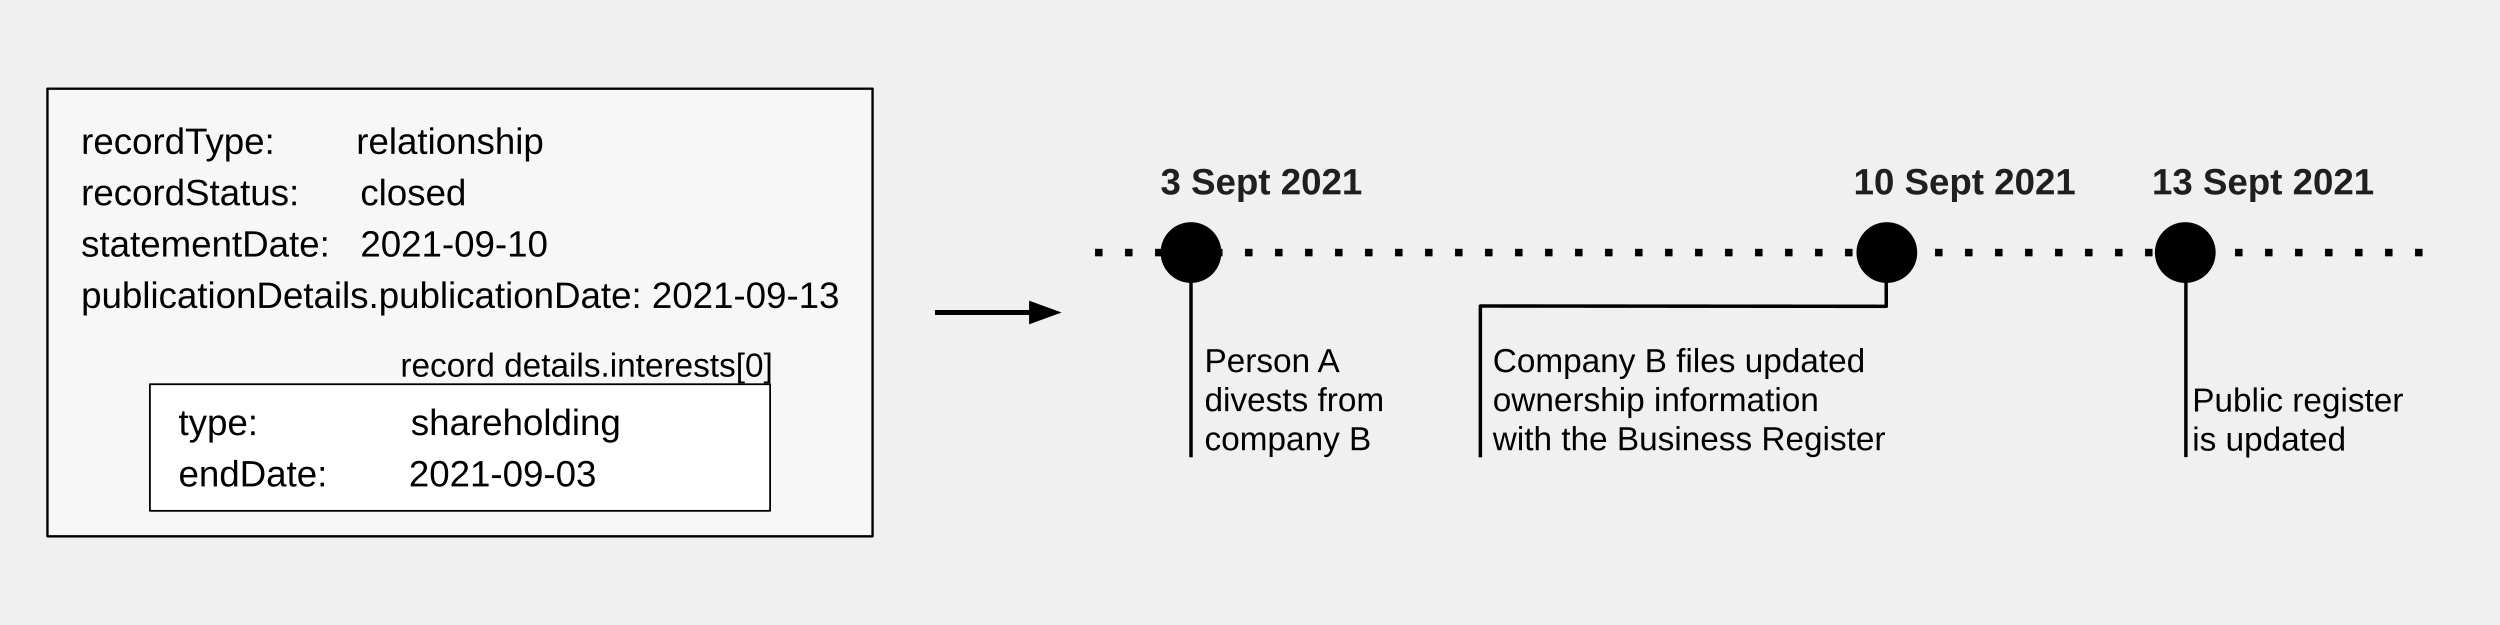
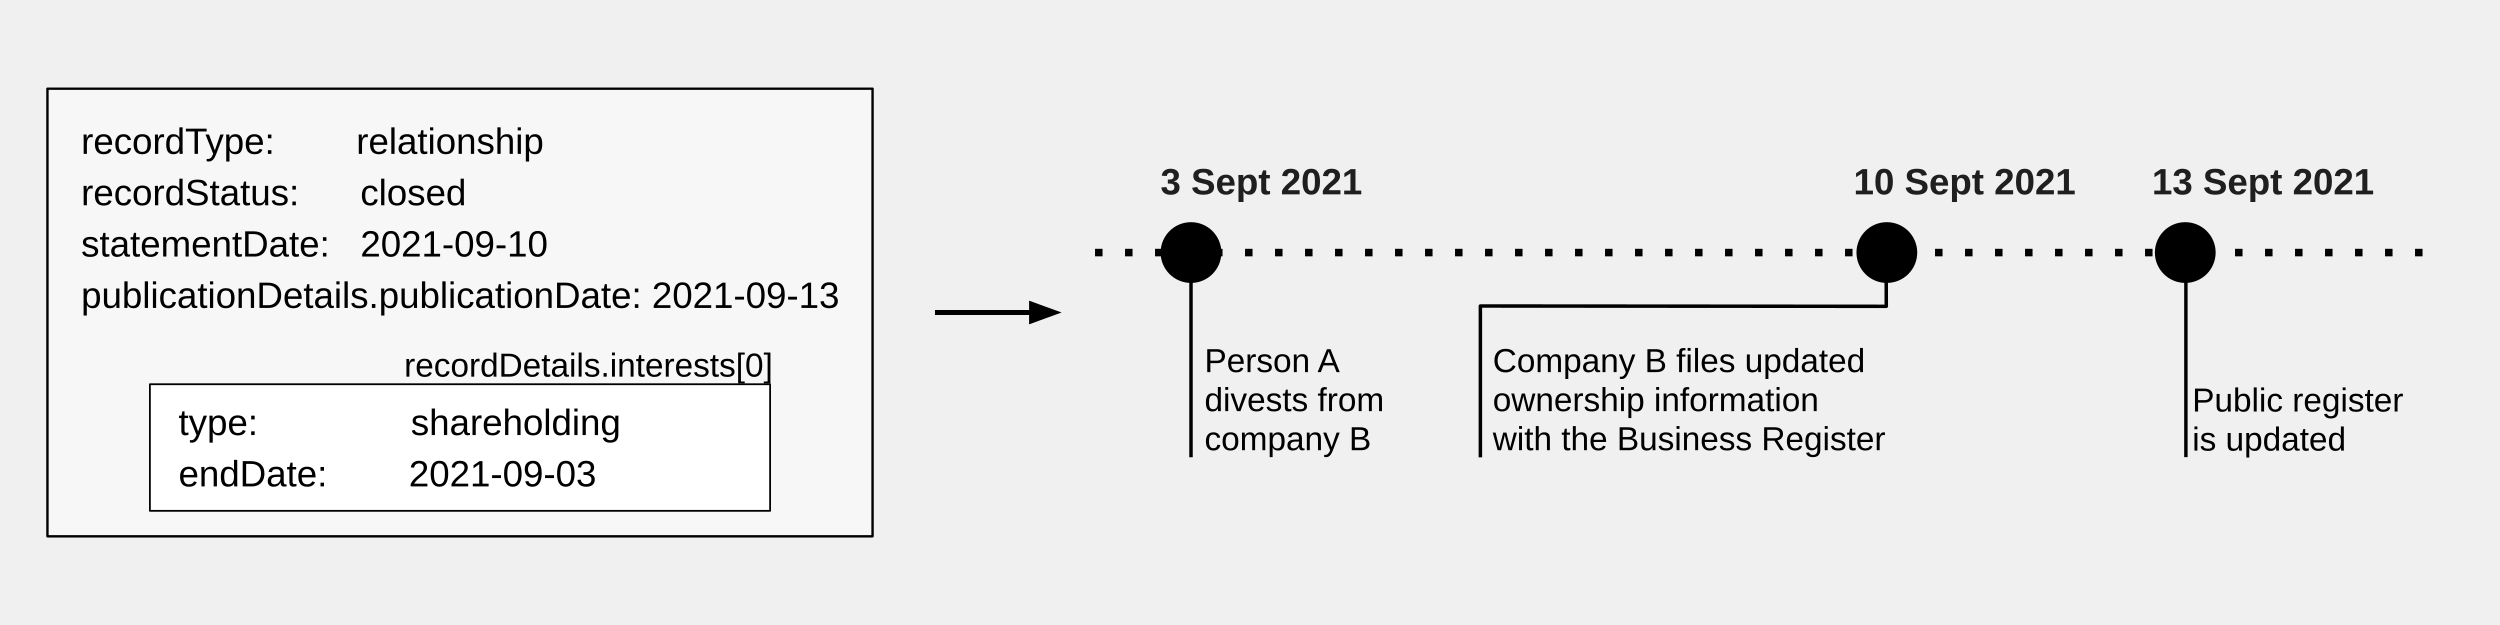
<svg xmlns="http://www.w3.org/2000/svg" version="1.1" viewBox="0 0 1000 250" fill="none" stroke="none" stroke-linecap="square" stroke-miterlimit="10" id="svg15" width="1000" height="250">
  <defs id="defs15">
    </defs>
  <clipPath id="p.0">
    <path d="M 0,0 H 481.134 V 423.533 H 0 Z" clip-rule="nonzero" id="path1" />
  </clipPath>
  <g clip-path="url(#p.0)" id="g15" style="display:inline" transform="translate(0,20.80498)">
    <path fill="#000000" fill-opacity="0" d="M 0,0 H 481.134 V 423.533 H 0 Z" fill-rule="evenodd" id="path2" />
    <path fill="#000000" fill-opacity="0" d="m 60,92 v 109.523 h 0.063 v 109.532" fill-rule="evenodd" id="path3" />
    <path fill="#ffffff" d="m 24,56 v 0 c 0,-19.882 16.118,-36 36,-36 v 0 C 69.548,20 78.705,23.793 85.456,30.544 92.207,37.295 96,46.452 96,56 v 0 c 0,19.882 -16.118,36 -36,36 v 0 c -19.882,0 -36,-16.118 -36,-36 z" fill-rule="evenodd" id="path6" />
    <path fill="#000000" fill-opacity="0" d="m 24,20 h 72 v 72 h -72 z" fill-rule="evenodd" id="path8" />
    <path fill="#000000" fill-opacity="0" d="m 24,311.047 h 72 v 72 h -72 z" fill-rule="evenodd" id="path12" />
    <path fill="#000000" fill-opacity="0" d="m 129.969,360.055 h 19.213 v 0.945 h -19.213 z" fill-rule="evenodd" id="path14" />
    <path fill="#000000" fill-opacity="0" d="m 182.756,360.055 h 19.213 v 0.945 h -19.213 z" fill-rule="evenodd" id="path15" />
  </g>
  <g id="layer1" transform="translate(-26.6913,9.61991)" />
  <g id="layer3" transform="translate(-26.6913,9.61991)" />
  <g id="layer2" style="display:inline" transform="translate(-26.6913,9.61991)">
    <g id="g6" transform="translate(-73.09616,-125.9789)">
      <rect style="display:inline;fill:#ffffff;fill-opacity:1;stroke:#3c31d4;stroke-width:0.708;stroke-linecap:round;stroke-linejoin:round;stroke-miterlimit:10;stroke-dasharray:none;stroke-opacity:1" id="rect11772-8-1" width="248.086" height="50.655" x="154.22" y="211.839" />
      <text xml:space="preserve" style="font-style:normal;font-variant:normal;font-weight:normal;font-stretch:normal;line-height:0%;font-family:Roboto;-inkscape-font-specification:'Roboto, Normal';text-align:start;letter-spacing:0px;word-spacing:0px;writing-mode:lr-tb;text-anchor:start;display:inline;fill:#535353;fill-opacity:1;stroke:none;stroke-width:1px;stroke-linecap:butt;stroke-linejoin:miter;stroke-opacity:1" x="165.668" y="226.18" id="text14691-5">
        <tspan x="165.668" y="226.18" style="color:#000000;font-style:normal;font-variant:normal;font-weight:normal;font-stretch:normal;font-size:15px;line-height:140%;font-family:Roboto;-inkscape-font-specification:'Roboto, Normal';text-align:start;writing-mode:lr-tb;text-anchor:start;clip-rule:nonzero;display:inline;overflow:visible;visibility:visible;opacity:1;isolation:auto;mix-blend-mode:normal;color-interpolation:sRGB;color-interpolation-filters:linearRGB;solid-color:#000000;solid-opacity:1;fill:#535353;fill-opacity:1;fill-rule:nonzero;stroke:none;stroke-width:1px;stroke-linecap:butt;stroke-linejoin:miter;stroke-miterlimit:4;stroke-dasharray:none;stroke-dashoffset:0;stroke-opacity:1;color-rendering:auto;image-rendering:auto;shape-rendering:auto;text-rendering:auto;enable-background:accumulate" id="tspan9725-9">type:               selfDeclaration</tspan>
        <tspan x="165.668" y="247.18" style="color:#000000;font-style:normal;font-variant:normal;font-weight:normal;font-stretch:normal;font-size:15px;line-height:140%;font-family:Roboto;-inkscape-font-specification:'Roboto, Normal';text-align:start;writing-mode:lr-tb;text-anchor:start;clip-rule:nonzero;display:inline;overflow:visible;visibility:visible;opacity:1;isolation:auto;mix-blend-mode:normal;color-interpolation:sRGB;color-interpolation-filters:linearRGB;solid-color:#000000;solid-opacity:1;fill:#535353;fill-opacity:1;fill-rule:nonzero;stroke:none;stroke-width:1px;stroke-linecap:butt;stroke-linejoin:miter;stroke-miterlimit:4;stroke-dasharray:none;stroke-dashoffset:0;stroke-opacity:1;color-rendering:auto;image-rendering:auto;shape-rendering:auto;text-rendering:auto;enable-background:accumulate" id="tspan10952-4">assertedBy:   Acme Industries Ltd</tspan>
      </text>
      <text class="cls-3" id="text31-0-9" style="font-style:normal;font-variant:normal;font-weight:bold;font-stretch:normal;font-size:13.75px;line-height:0%;font-family:Roboto;-inkscape-font-specification:'Roboto, Bold';text-align:end;writing-mode:lr-tb;text-anchor:end;display:inline;fill:#ffffff;fill-opacity:1" x="436.33" y="198.809">
        <tspan x="396.976" y="198.809" id="tspan35-6-0" style="font-style:normal;font-variant:normal;font-weight:bold;font-stretch:normal;font-size:13.75px;line-height:125%;font-family:Roboto;-inkscape-font-specification:'Roboto, Bold';text-align:end;writing-mode:lr-tb;text-anchor:end;fill:#1f1f1f;fill-opacity:1">source</tspan>
      </text>
      <rect style="display:inline;fill:#f7f7f7;fill-opacity:1;stroke:#000000;stroke-width:0.956;stroke-linecap:round;stroke-linejoin:round;stroke-miterlimit:10;stroke-dasharray:none;stroke-opacity:1" id="rect11772-5" width="330.044" height="179.044" x="118.765" y="151.837" />
      <g id="g5" transform="translate(-11.99631)">
        <rect style="fill:#ffffff;fill-opacity:1;stroke:#000001;stroke-width:0.708;stroke-linecap:round;stroke-linejoin:round;stroke-miterlimit:10;stroke-dasharray:none;stroke-opacity:1" id="rect11772-8-4" width="248.086" height="50.655" x="171.741" y="270.045" />
        <text xml:space="preserve" style="font-style:normal;font-variant:normal;font-weight:normal;font-stretch:normal;font-size:14.667px;line-height:0%;font-family:Arial;-inkscape-font-specification:'Arial, Normal';font-variant-ligatures:normal;font-variant-caps:normal;font-variant-numeric:normal;font-variant-east-asian:normal;text-align:start;letter-spacing:0px;word-spacing:0px;writing-mode:lr-tb;text-anchor:start;fill:#535353;fill-opacity:1;stroke:none;stroke-width:1px;stroke-linecap:butt;stroke-linejoin:miter;stroke-opacity:1" x="183.19" y="290.386" id="text14691-44">
          <tspan x="183.19" y="290.386" style="color:#000000;font-style:normal;font-variant:normal;font-weight:normal;font-stretch:normal;font-size:14.667px;line-height:140%;font-family:Arial;-inkscape-font-specification:'Arial, Normal';font-variant-ligatures:normal;font-variant-caps:normal;font-variant-numeric:normal;font-variant-east-asian:normal;text-align:start;writing-mode:lr-tb;text-anchor:start;clip-rule:nonzero;display:inline;overflow:visible;visibility:visible;opacity:1;isolation:auto;mix-blend-mode:normal;color-interpolation:sRGB;color-interpolation-filters:linearRGB;solid-color:#000000;solid-opacity:1;fill:#000000;fill-opacity:1;fill-rule:nonzero;stroke:none;stroke-width:1px;stroke-linecap:butt;stroke-linejoin:miter;stroke-miterlimit:4;stroke-dasharray:none;stroke-dashoffset:0;stroke-opacity:1;color-rendering:auto;image-rendering:auto;shape-rendering:auto;text-rendering:auto;enable-background:accumulate" id="tspan9725-4">type:               shareholding</tspan>
          <tspan x="183.19" y="310.919" style="color:#000000;font-style:normal;font-variant:normal;font-weight:normal;font-stretch:normal;font-size:14.667px;line-height:140%;font-family:Arial;-inkscape-font-specification:'Arial, Normal';font-variant-ligatures:normal;font-variant-caps:normal;font-variant-numeric:normal;font-variant-east-asian:normal;text-align:start;writing-mode:lr-tb;text-anchor:start;clip-rule:nonzero;display:inline;overflow:visible;visibility:visible;opacity:1;isolation:auto;mix-blend-mode:normal;color-interpolation:sRGB;color-interpolation-filters:linearRGB;solid-color:#000000;solid-opacity:1;fill:#000000;fill-opacity:1;fill-rule:nonzero;stroke:none;stroke-width:1px;stroke-linecap:butt;stroke-linejoin:miter;stroke-miterlimit:4;stroke-dasharray:none;stroke-dashoffset:0;stroke-opacity:1;color-rendering:auto;image-rendering:auto;shape-rendering:auto;text-rendering:auto;enable-background:accumulate" id="tspan10952-7">endDate:        2021-09-03</tspan>
        </text>
        <text class="cls-3" id="text31-0-6" style="font-style:normal;font-variant:normal;font-weight:bold;font-stretch:normal;font-size:13.333px;line-height:0%;font-family:Arial;-inkscape-font-specification:'Arial, Bold';font-variant-ligatures:normal;font-variant-caps:normal;font-variant-numeric:normal;font-variant-east-asian:normal;text-align:end;writing-mode:lr-tb;text-anchor:end;fill:#ffffff;fill-opacity:1" x="460.258" y="267.015">
-           <tspan x="420.904" y="267.015" id="tspan35-6-3" style="font-style:normal;font-variant:normal;font-weight:normal;font-stretch:normal;font-size:13.333px;line-height:125%;font-family:Arial;-inkscape-font-specification:'Arial, Bold';font-variant-ligatures:normal;font-variant-caps:normal;font-variant-numeric:normal;font-variant-east-asian:normal;text-align:end;writing-mode:lr-tb;text-anchor:end;fill:#000000;fill-opacity:1">record details.interests[0]</tspan>
+           <tspan x="420.904" y="267.015" id="tspan35-6-3" style="font-style:normal;font-variant:normal;font-weight:normal;font-stretch:normal;font-size:13.333px;line-height:125%;font-family:Arial;-inkscape-font-specification:'Arial, Bold';font-variant-ligatures:normal;font-variant-caps:normal;font-variant-numeric:normal;font-variant-east-asian:normal;text-align:end;writing-mode:lr-tb;text-anchor:end;fill:#000000;fill-opacity:1">recordDetails.interests[0]</tspan>
        </text>
        <path fill="#000000" fill-opacity="0" d="m 237.784,172.359 h 960 v 720 H 237.784 Z" fill-rule="evenodd" id="path2-3" />
        <path fill="#000000" fill-opacity="0" d="m 490.574,217.066 h 697.575" fill-rule="evenodd" id="path3-7" />
        <path fill="#000000" fill-opacity="0" d="M 703.936,334.334 V 241.626 H 870.33 V 148.917" fill-rule="evenodd" id="path15-6" />
        <g id="g19" transform="translate(0,0.3129977)">
          <path stroke="#000000" stroke-width="3" stroke-linejoin="round" stroke-linecap="butt" stroke-dasharray="3, 9" d="m 549.799,217.066 h 538.073" fill-rule="evenodd" id="path4" />
          <g id="g18">
            <path fill="#000000" d="m 576.529,217.066 v 0 c 0,-6.436 5.217,-11.654 11.654,-11.654 v 0 c 3.091,0 6.055,1.228 8.24,3.413 2.185,2.185 3.413,5.15 3.413,8.24 v 0 c 0,6.436 -5.217,11.654 -11.654,11.654 v 0 c -6.436,0 -11.654,-5.217 -11.654,-11.654 z" fill-rule="evenodd" id="path5" />
            <path stroke="#000000" stroke-width="1" stroke-linejoin="round" stroke-linecap="butt" d="m 576.529,217.066 v 0 c 0,-6.436 5.217,-11.654 11.654,-11.654 v 0 c 3.091,0 6.055,1.228 8.24,3.413 2.185,2.185 3.413,5.15 3.413,8.24 v 0 c 0,6.436 -5.217,11.654 -11.654,11.654 v 0 c -6.436,0 -11.654,-5.217 -11.654,-11.654 z" fill-rule="evenodd" id="path6-5" />
            <path fill="#000000" d="m 854.87,217.066 v 0 c 0,-6.436 5.217,-11.654 11.654,-11.654 v 0 c 3.091,0 6.055,1.228 8.24,3.413 2.185,2.185 3.413,5.15 3.413,8.24 v 0 c 0,6.436 -5.217,11.654 -11.654,11.654 v 0 c -6.436,0 -11.654,-5.217 -11.654,-11.654 z" fill-rule="evenodd" id="path7" />
            <path stroke="#000000" stroke-width="1" stroke-linejoin="round" stroke-linecap="butt" d="m 854.87,217.066 v 0 c 0,-6.436 5.217,-11.654 11.654,-11.654 v 0 c 3.091,0 6.055,1.228 8.24,3.413 2.185,2.185 3.413,5.15 3.413,8.24 v 0 c 0,6.436 -5.217,11.654 -11.654,11.654 v 0 c -6.436,0 -11.654,-5.217 -11.654,-11.654 z" fill-rule="evenodd" id="path8-3" />
            <path fill="#000000" d="m 974.235,217.066 v 0 c 0,-6.436 5.217,-11.654 11.654,-11.654 v 0 c 3.091,0 6.055,1.228 8.24,3.413 2.185,2.185 3.413,5.15 3.413,8.24 v 0 c 0,6.436 -5.217,11.654 -11.654,11.654 v 0 c -6.436,0 -11.654,-5.217 -11.654,-11.654 z" fill-rule="evenodd" id="path9" />
            <path stroke="#000000" stroke-width="1" stroke-linejoin="round" stroke-linecap="butt" d="m 974.235,217.066 v 0 c 0,-6.436 5.217,-11.654 11.654,-11.654 v 0 c 3.091,0 6.055,1.228 8.24,3.413 2.185,2.185 3.413,5.15 3.413,8.24 v 0 c 0,6.436 -5.217,11.654 -11.654,11.654 v 0 c -6.436,0 -11.654,-5.217 -11.654,-11.654 z" fill-rule="evenodd" id="path10" />
            <path fill="#000000" fill-opacity="0" d="m 588.183,228.72 v 67.37" fill-rule="evenodd" id="path11" />
            <path stroke="#000000" stroke-width="1.308" stroke-linejoin="round" stroke-linecap="butt" d="m 588.183,208.787 v 90.156" fill-rule="evenodd" id="path12-5" style="stroke-width:1.395;stroke-dasharray:none" />
            <path fill="#000000" fill-opacity="0" d="m 1031.889,228.72 v 67.37" fill-rule="evenodd" id="path13" />
            <path stroke="#000000" stroke-width="1.113" stroke-linejoin="round" stroke-linecap="butt" d="m 986.141,228.72 v 70.177" fill-rule="evenodd" id="path14-6" style="stroke-width:1.376;stroke-dasharray:none" />
            <path stroke="#000000" stroke-width="0.863" stroke-linejoin="round" stroke-linecap="butt" d="m 703.932,298.979 v -1.535 -1.392 m 0,0 v -57.606 l 162.362,0.13 -0.064,-30.829" fill-rule="evenodd" id="path16" style="stroke-width:1.401;stroke-dasharray:none" />
            <text class="cls-3" id="text31-0-6-2" style="font-style:normal;font-variant:normal;font-weight:bold;font-stretch:normal;font-size:14.667px;line-height:0%;font-family:Arial;-inkscape-font-specification:'Arial, Bold';font-variant-ligatures:normal;font-variant-caps:normal;font-variant-numeric:normal;font-variant-east-asian:normal;text-align:end;writing-mode:lr-tb;text-anchor:end;display:inline;fill:#ffffff;fill-opacity:1" x="696.049" y="193.791">
              <tspan x="656.695" y="193.791" id="tspan35-6-3-9" style="font-style:normal;font-variant:normal;font-weight:bold;font-stretch:normal;font-size:14.667px;line-height:125%;font-family:Arial;-inkscape-font-specification:'Arial, Bold';font-variant-ligatures:normal;font-variant-caps:normal;font-variant-numeric:normal;font-variant-east-asian:normal;text-align:end;writing-mode:lr-tb;text-anchor:end;fill:#1f1f1f;fill-opacity:1">3 Sept 2021</tspan>
            </text>
            <text class="cls-3" id="text31-0-6-3" style="font-style:normal;font-variant:normal;font-weight:bold;font-stretch:normal;font-size:14.667px;line-height:0%;font-family:Arial;-inkscape-font-specification:'Arial, Bold';font-variant-ligatures:normal;font-variant-caps:normal;font-variant-numeric:normal;font-variant-east-asian:normal;text-align:end;writing-mode:lr-tb;text-anchor:end;display:inline;fill:#ffffff;fill-opacity:1" x="981.438" y="193.791">
              <tspan x="942.084" y="193.791" id="tspan35-6-3-6" style="font-style:normal;font-variant:normal;font-weight:bold;font-stretch:normal;font-size:14.667px;line-height:125%;font-family:Arial;-inkscape-font-specification:'Arial, Bold';font-variant-ligatures:normal;font-variant-caps:normal;font-variant-numeric:normal;font-variant-east-asian:normal;text-align:end;writing-mode:lr-tb;text-anchor:end;fill:#1f1f1f;fill-opacity:1">10 Sept 2021</tspan>
            </text>
            <text class="cls-3" id="text31-0-6-3-3" style="font-style:normal;font-variant:normal;font-weight:bold;font-stretch:normal;font-size:14.667px;line-height:0%;font-family:Arial;-inkscape-font-specification:'Arial, Bold';font-variant-ligatures:normal;font-variant-caps:normal;font-variant-numeric:normal;font-variant-east-asian:normal;text-align:end;writing-mode:lr-tb;text-anchor:end;display:inline;fill:#ffffff;fill-opacity:1" x="1100.803" y="193.791">
              <tspan x="1061.449" y="193.791" id="tspan35-6-3-6-5" style="font-style:normal;font-variant:normal;font-weight:bold;font-stretch:normal;font-size:14.667px;line-height:125%;font-family:Arial;-inkscape-font-specification:'Arial, Bold';font-variant-ligatures:normal;font-variant-caps:normal;font-variant-numeric:normal;font-variant-east-asian:normal;text-align:end;writing-mode:lr-tb;text-anchor:end;fill:#1f1f1f;fill-opacity:1">13 Sept 2021</tspan>
            </text>
            <text xml:space="preserve" style="font-size:13.333px;line-height:15.625px;font-family:Arial;-inkscape-font-specification:Arial;text-align:start;text-anchor:start;fill:#000000;stroke-opacity:0.957" x="593.584" y="264.887" id="text17">
              <tspan x="593.584" y="264.887" id="tspan19" style="font-size:13.333px;line-height:15.625px">Person A </tspan>
              <tspan x="593.584" y="280.512" id="tspan20" style="font-size:13.333px;line-height:15.625px">divests from </tspan>
              <tspan x="593.584" y="296.137" style="font-size:13.333px;line-height:15.625px" id="tspan9">company B</tspan>
            </text>
            <text xml:space="preserve" style="font-size:13.333px;line-height:15.625px;font-family:Arial;-inkscape-font-specification:Arial;text-align:start;text-anchor:start;fill:#000000;stroke-opacity:0.957" x="988.68" y="280.668" id="text17-1">
              <tspan x="988.68" y="280.668" id="tspan20-7" style="font-size:13.333px;line-height:15.625px">Public register </tspan>
              <tspan x="988.68" y="296.293" id="tspan23" style="font-size:13.333px;line-height:15.625px">is updated</tspan>
            </text>
            <text xml:space="preserve" style="font-size:13.333px;line-height:15.625px;font-family:Arial;-inkscape-font-specification:Arial;text-align:start;text-anchor:start;fill:#000000;stroke-opacity:0.957" x="708.889" y="264.887" id="text17-6">
              <tspan x="708.889" y="264.887" id="tspan21" style="font-size:13.333px;line-height:15.625px">Company B files updated </tspan>
              <tspan x="708.889" y="280.512" id="tspan22" style="font-size:13.333px;line-height:15.625px">ownership information </tspan>
              <tspan x="708.889" y="296.137" id="tspan7" style="font-size:13.333px;line-height:15.625px">with the Business Register</tspan>
            </text>
          </g>
        </g>
      </g>
      <text xml:space="preserve" style="font-style:normal;font-variant:normal;font-weight:normal;font-stretch:normal;font-size:14.667px;line-height:0%;font-family:Arial;-inkscape-font-specification:'Arial, Normal';font-variant-ligatures:normal;font-variant-caps:normal;font-variant-numeric:normal;font-variant-east-asian:normal;text-align:start;letter-spacing:0px;word-spacing:0px;writing-mode:lr-tb;text-anchor:start;fill:#535353;fill-opacity:1;stroke:none;stroke-width:1px;stroke-linecap:butt;stroke-linejoin:miter;stroke-opacity:1" x="132.24" y="157.385" id="text14691-4-1">
        <tspan x="132.24" y="157.385" style="color:#000000;font-style:normal;font-variant:normal;font-weight:normal;font-stretch:normal;font-size:14.667px;line-height:140%;font-family:Arial;-inkscape-font-specification:'Arial, Normal';font-variant-ligatures:normal;font-variant-caps:normal;font-variant-numeric:normal;font-variant-east-asian:normal;text-align:start;writing-mode:lr-tb;text-anchor:start;clip-rule:nonzero;display:inline;overflow:visible;visibility:visible;opacity:1;isolation:auto;mix-blend-mode:normal;color-interpolation:sRGB;color-interpolation-filters:linearRGB;solid-color:#000000;solid-opacity:1;fill:#535353;fill-opacity:1;fill-rule:nonzero;stroke:none;stroke-width:1px;stroke-linecap:butt;stroke-linejoin:miter;stroke-miterlimit:4;stroke-dasharray:none;stroke-dashoffset:0;stroke-opacity:1;color-rendering:auto;image-rendering:auto;shape-rendering:auto;text-rendering:auto;enable-background:accumulate" id="tspan7-2" />
        <tspan x="132.24" y="177.919" style="color:#000000;font-style:normal;font-variant:normal;font-weight:normal;font-stretch:normal;font-size:14.667px;line-height:140%;font-family:Arial;-inkscape-font-specification:'Arial, Normal';font-variant-ligatures:normal;font-variant-caps:normal;font-variant-numeric:normal;font-variant-east-asian:normal;text-align:start;writing-mode:lr-tb;text-anchor:start;clip-rule:nonzero;display:inline;overflow:visible;visibility:visible;opacity:1;isolation:auto;mix-blend-mode:normal;color-interpolation:sRGB;color-interpolation-filters:linearRGB;solid-color:#000000;solid-opacity:1;fill:#000000;fill-opacity:1;fill-rule:nonzero;stroke:none;stroke-width:1px;stroke-linecap:butt;stroke-linejoin:miter;stroke-miterlimit:4;stroke-dasharray:none;stroke-dashoffset:0;stroke-opacity:1;color-rendering:auto;image-rendering:auto;shape-rendering:auto;text-rendering:auto;enable-background:accumulate" id="tspan3">recordType:        relationship</tspan>
        <tspan x="132.24" y="198.452" style="color:#000000;font-style:normal;font-variant:normal;font-weight:normal;font-stretch:normal;font-size:14.667px;line-height:140%;font-family:Arial;-inkscape-font-specification:'Arial, Normal';font-variant-ligatures:normal;font-variant-caps:normal;font-variant-numeric:normal;font-variant-east-asian:normal;text-align:start;writing-mode:lr-tb;text-anchor:start;clip-rule:nonzero;display:inline;overflow:visible;visibility:visible;opacity:1;isolation:auto;mix-blend-mode:normal;color-interpolation:sRGB;color-interpolation-filters:linearRGB;solid-color:#000000;solid-opacity:1;fill:#000000;fill-opacity:1;fill-rule:nonzero;stroke:none;stroke-width:1px;stroke-linecap:butt;stroke-linejoin:miter;stroke-miterlimit:4;stroke-dasharray:none;stroke-dashoffset:0;stroke-opacity:1;color-rendering:auto;image-rendering:auto;shape-rendering:auto;text-rendering:auto;enable-background:accumulate" id="tspan2">recordStatus:      closed</tspan>
        <tspan x="132.24" y="218.985" style="color:#000000;font-style:normal;font-variant:normal;font-weight:normal;font-stretch:normal;font-size:14.667px;line-height:140%;font-family:Arial;-inkscape-font-specification:'Arial, Normal';font-variant-ligatures:normal;font-variant-caps:normal;font-variant-numeric:normal;font-variant-east-asian:normal;text-align:start;writing-mode:lr-tb;text-anchor:start;clip-rule:nonzero;display:inline;overflow:visible;visibility:visible;opacity:1;isolation:auto;mix-blend-mode:normal;color-interpolation:sRGB;color-interpolation-filters:linearRGB;solid-color:#000000;solid-opacity:1;fill:#000000;fill-opacity:1;fill-rule:nonzero;stroke:none;stroke-width:1px;stroke-linecap:butt;stroke-linejoin:miter;stroke-miterlimit:4;stroke-dasharray:none;stroke-dashoffset:0;stroke-opacity:1;color-rendering:auto;image-rendering:auto;shape-rendering:auto;text-rendering:auto;enable-background:accumulate" id="tspan4">statementDate:   2021-09-10</tspan>
        <tspan x="132.24" y="239.519" style="color:#000000;font-style:normal;font-variant:normal;font-weight:normal;font-stretch:normal;font-size:14.667px;line-height:140%;font-family:Arial;-inkscape-font-specification:'Arial, Normal';font-variant-ligatures:normal;font-variant-caps:normal;font-variant-numeric:normal;font-variant-east-asian:normal;text-align:start;writing-mode:lr-tb;text-anchor:start;clip-rule:nonzero;display:inline;overflow:visible;visibility:visible;opacity:1;isolation:auto;mix-blend-mode:normal;color-interpolation:sRGB;color-interpolation-filters:linearRGB;solid-color:#000000;solid-opacity:1;fill:#000000;fill-opacity:1;fill-rule:nonzero;stroke:none;stroke-width:1px;stroke-linecap:butt;stroke-linejoin:miter;stroke-miterlimit:4;stroke-dasharray:none;stroke-dashoffset:0;stroke-opacity:1;color-rendering:auto;image-rendering:auto;shape-rendering:auto;text-rendering:auto;enable-background:accumulate" id="tspan5">publicationDetails.publicationDate: 2021-09-13</tspan>
        <tspan x="132.24" y="249.786" style="color:#000000;font-style:normal;font-variant:normal;font-weight:normal;font-stretch:normal;font-size:14.667px;line-height:140%;font-family:Arial;-inkscape-font-specification:'Arial, Normal';font-variant-ligatures:normal;font-variant-caps:normal;font-variant-numeric:normal;font-variant-east-asian:normal;text-align:start;writing-mode:lr-tb;text-anchor:start;clip-rule:nonzero;display:inline;overflow:visible;visibility:visible;opacity:1;isolation:auto;mix-blend-mode:normal;color-interpolation:sRGB;color-interpolation-filters:linearRGB;solid-color:#000000;solid-opacity:1;fill:#000000;fill-opacity:1;fill-rule:nonzero;stroke:none;stroke-width:1px;stroke-linecap:butt;stroke-linejoin:miter;stroke-miterlimit:4;stroke-dasharray:none;stroke-dashoffset:0;stroke-opacity:1;color-rendering:auto;image-rendering:auto;shape-rendering:auto;text-rendering:auto;enable-background:accumulate" id="tspan2-17" />
      </text>
      <path stroke="#000000" stroke-width="2" stroke-linejoin="round" stroke-linecap="butt" d="m 473.781,241.359 h 43.134" fill-rule="evenodd" id="path333" />
      <path fill="#000000" stroke="#000000" stroke-width="2" stroke-linecap="butt" d="m 512.422,244.662 9.076,-3.303 -9.076,-3.303 z" fill-rule="evenodd" id="path334" />
    </g>
  </g>
  <g id="layer4" transform="translate(-26.6913,9.61991)" />
</svg>
